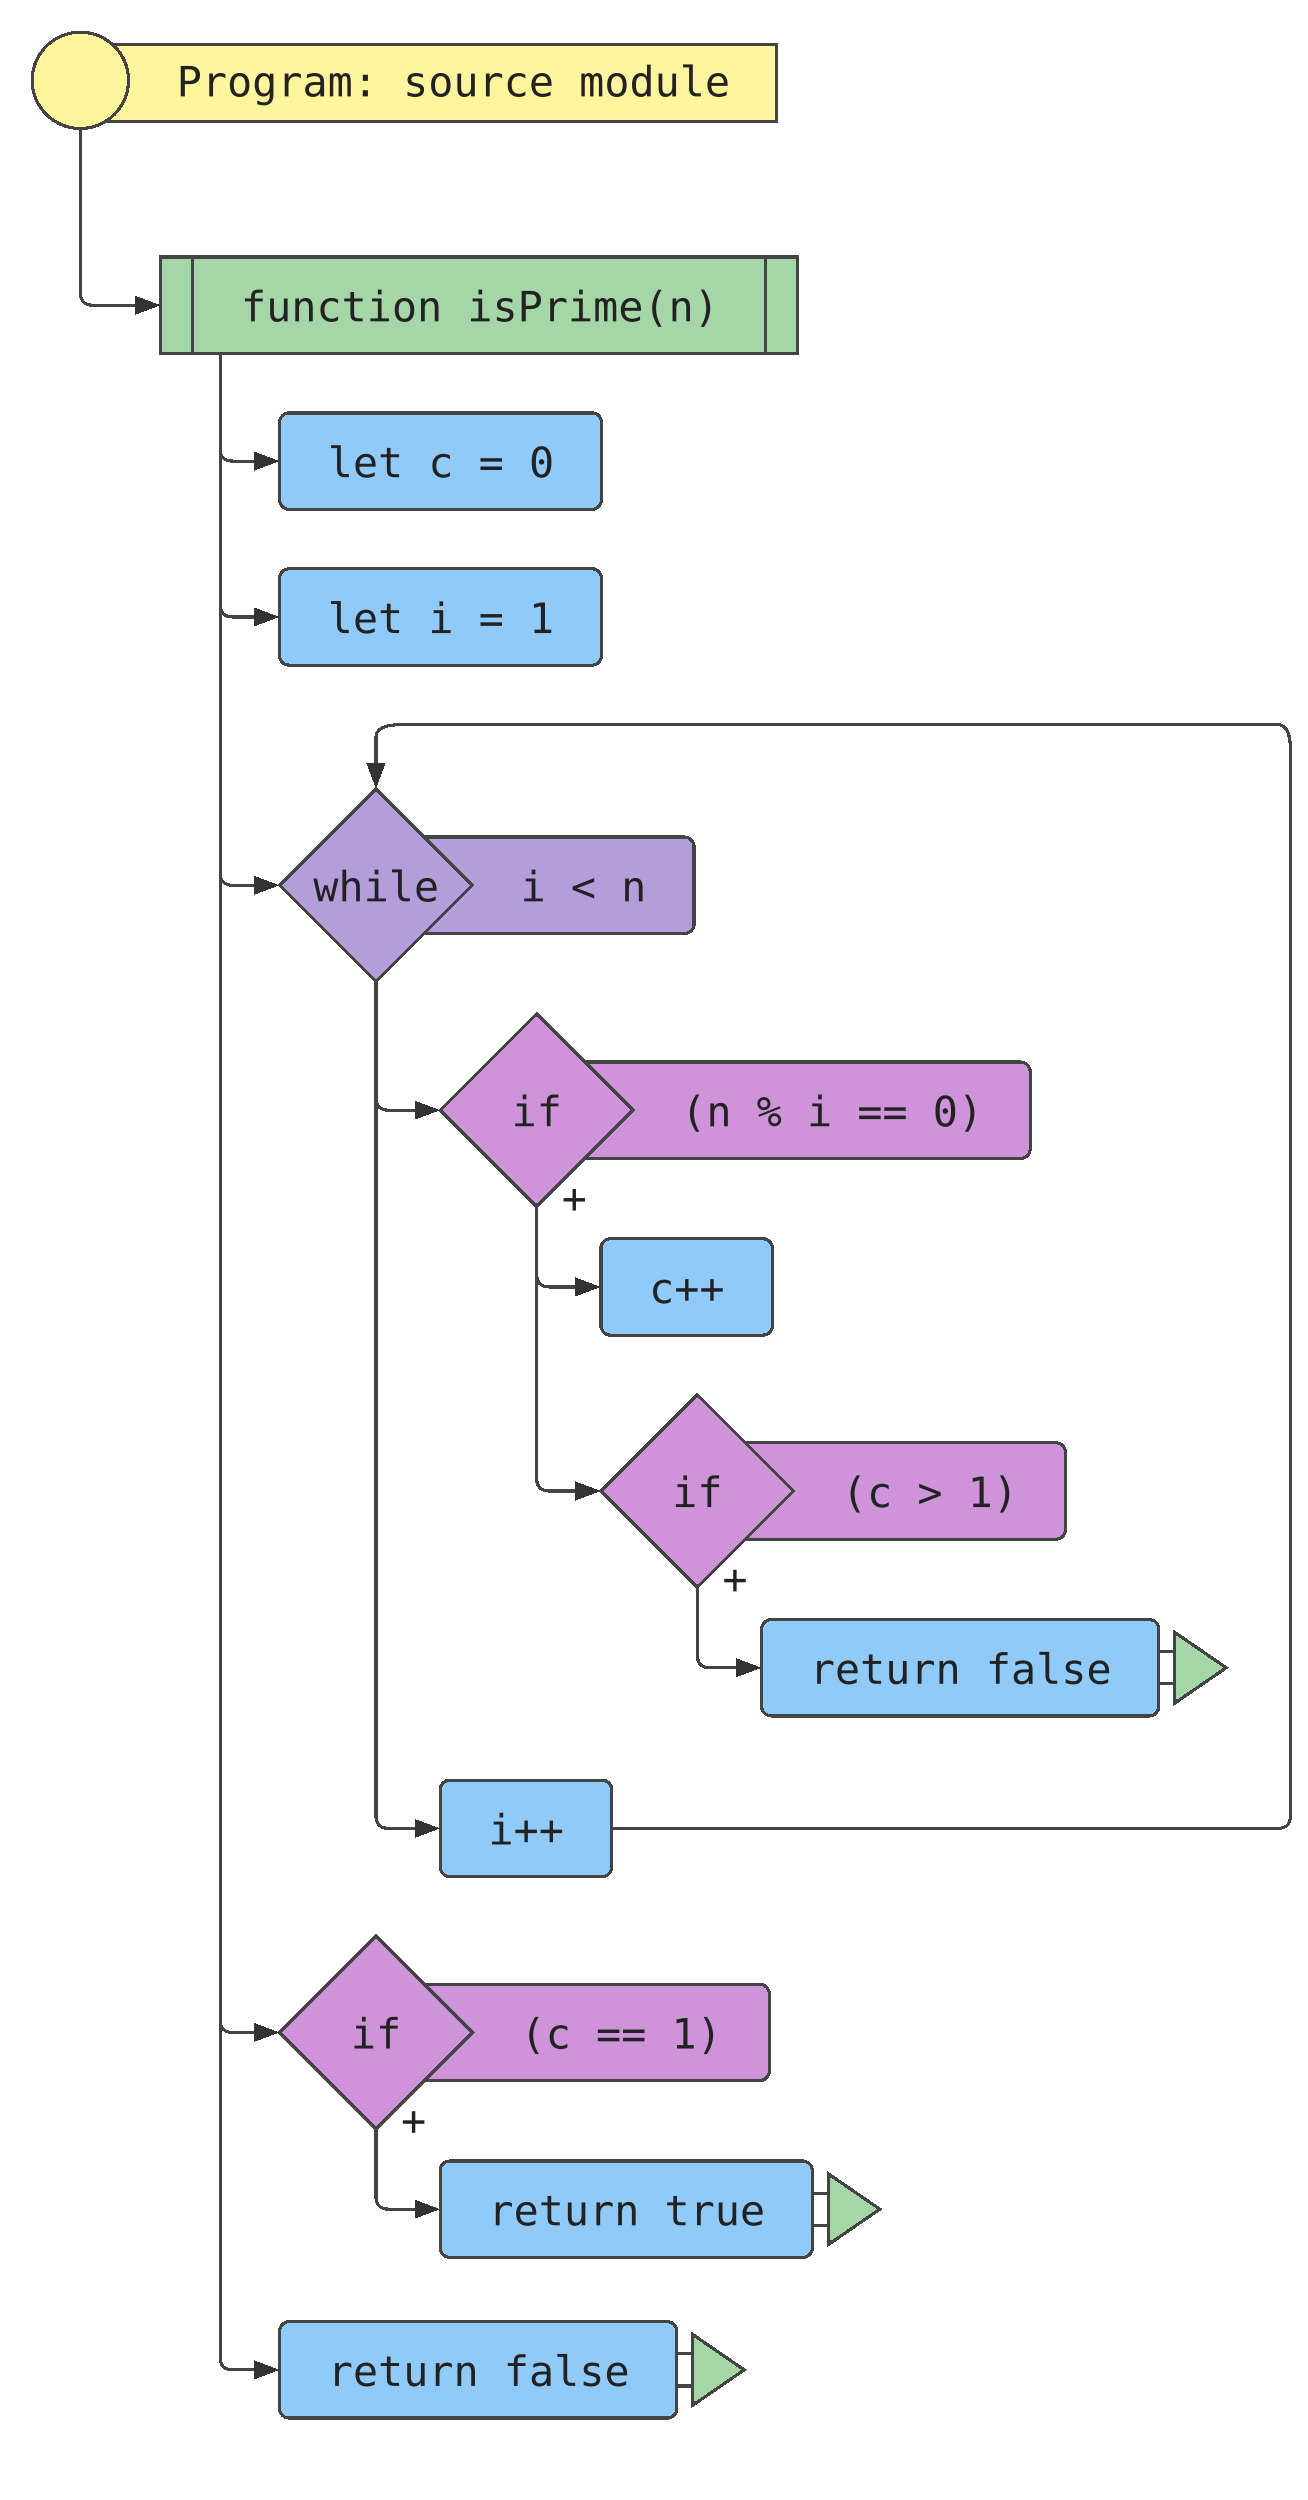
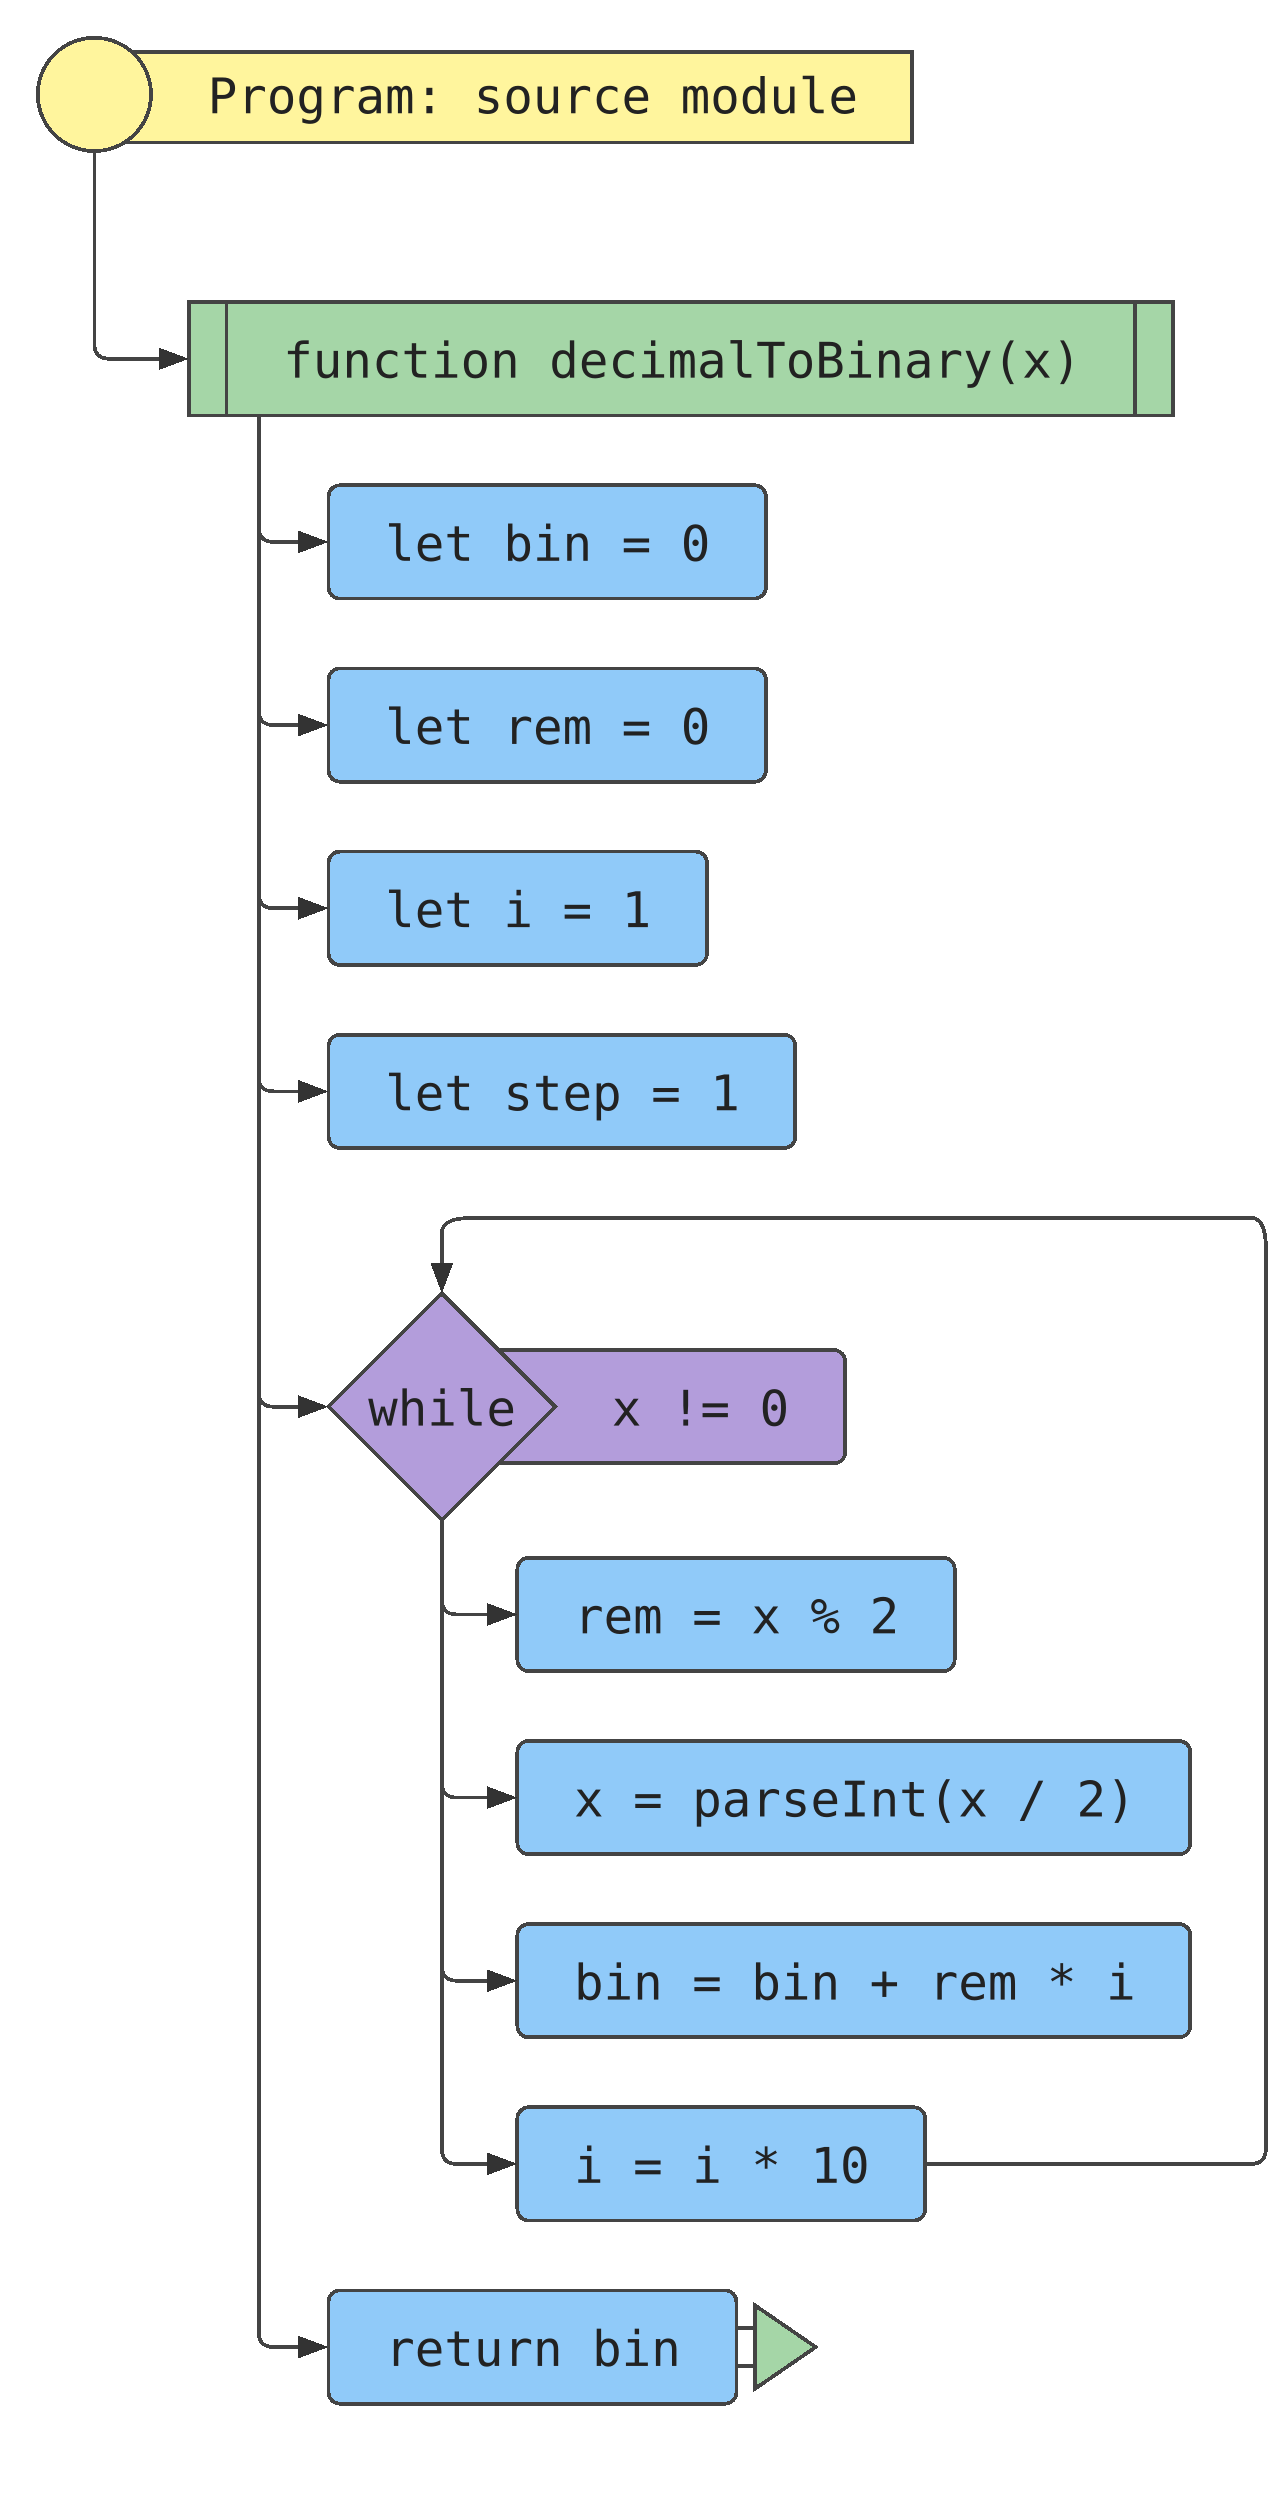
- <svg xmlns="http://www.w3.org/2000/svg" width="407" height="778" shape-rendering="optimizeSpeed">
+ <svg xmlns="http://www.w3.org/2000/svg" width="341" height="662" shape-rendering="optimizeSpeed">
  <g>
-     <rect x="50" y="80" width="198.2" height="30" style="fill:#a5d6a7; stroke:#444; stroke-width:1" />
+     <rect x="50" y="80" width="260.6" height="30" style="fill:#a5d6a7; stroke:#444; stroke-width:1" />
    <line x1="60" y1="80" x2="60" y2="110" style="fill:#a5d6a7; stroke:#444; stroke-width:1" />
-     <line x1="238.2" y1="80" x2="238.2" y2="110" style="fill:#a5d6a7; stroke:#444; stroke-width:1" />
+     <line x1="300.6" y1="80" x2="300.6" y2="110" style="fill:#a5d6a7; stroke:#444; stroke-width:1" />
    <text x="75" y="100" font-family="monospace" font-size="13" fill="#222">
-       <tspan x="75" y="100">function isPrime(n)</tspan>
+       <tspan x="75" y="100">function decimalToBinary(x)</tspan>
    </text>
  </g>
  <g>
-     <rect x="87" y="128.5" width="100.2" height="30" rx="3" ry="3" style="fill:#90caf9; stroke:#444; stroke-width:1" />
+     <rect x="87" y="128.5" width="115.8" height="30" rx="3" ry="3" style="fill:#90caf9; stroke:#444; stroke-width:1" />
    <text x="102" y="148.5" font-family="monospace" font-size="13" fill="#222">
-       <tspan x="102" y="148.5">let c = 0</tspan>
+       <tspan x="102" y="148.5">let bin = 0</tspan>
    </text>
  </g>
  <g>
-     <rect x="87" y="177" width="100.2" height="30" rx="3" ry="3" style="fill:#90caf9; stroke:#444; stroke-width:1" />
+     <rect x="87" y="177" width="115.8" height="30" rx="3" ry="3" style="fill:#90caf9; stroke:#444; stroke-width:1" />
    <text x="102" y="197" font-family="monospace" font-size="13" fill="#222">
-       <tspan x="102" y="197">let i = 1</tspan>
+       <tspan x="102" y="197">let rem = 0</tspan>
    </text>
  </g>
  <g>
-     <rect x="117" y="260.5" width="99" height="30" rx="3" ry="3" style="fill:#b39ddb; stroke:#444; stroke-width:1" />
-     <polygon points="87,275.5 117,245.5 147,275.5 117,305.5" style="fill:#b39ddb; stroke:#444; stroke-width:1" />
-     <text x="162" y="280.5" font-family="monospace" font-size="13" fill="#222">
-       <tspan x="162" y="280.5">i &lt; n</tspan>
-     </text>
-     <text x="97.5" y="280.5" font-family="monospace" font-size="13" fill="#222">while</text>
-   </g>
-   <g>
-     <rect x="167" y="330.5" width="153.6" height="30" rx="3" ry="3" style="fill:#ce93d8; stroke:#444; stroke-width:1" />
-     <polygon points="137,345.5 167,315.5 197,345.5 167,375.5" style="fill:#ce93d8; stroke:#444; stroke-width:1" />
-     <text x="212" y="350.5" font-family="monospace" font-size="13" fill="#222">
-       <tspan x="212" y="350.5">(n % i == 0)</tspan>
-     </text>
-     <text x="159.2" y="350.5" font-family="monospace" font-size="13" fill="#222">if</text>
-     <text x="174.8" y="377.45" font-family="monospace" font-size="13" fill="#222">+</text>
-   </g>
-   <g>
-     <rect x="187" y="385.5" width="53.4" height="30" rx="3" ry="3" style="fill:#90caf9; stroke:#444; stroke-width:1" />
-     <text x="202" y="405.5" font-family="monospace" font-size="13" fill="#222">
-       <tspan x="202" y="405.5">c++</tspan>
+     <rect x="87" y="225.5" width="100.2" height="30" rx="3" ry="3" style="fill:#90caf9; stroke:#444; stroke-width:1" />
+     <text x="102" y="245.5" font-family="monospace" font-size="13" fill="#222">
+       <tspan x="102" y="245.5">let i = 1</tspan>
    </text>
  </g>
  <g>
-     <rect x="217" y="449" width="114.6" height="30" rx="3" ry="3" style="fill:#ce93d8; stroke:#444; stroke-width:1" />
-     <polygon points="187,464 217,434 247,464 217,494" style="fill:#ce93d8; stroke:#444; stroke-width:1" />
-     <text x="262" y="469" font-family="monospace" font-size="13" fill="#222">
-       <tspan x="262" y="469">(c &gt; 1)</tspan>
-     </text>
-     <text x="209.2" y="469" font-family="monospace" font-size="13" fill="#222">if</text>
-     <text x="224.8" y="495.95" font-family="monospace" font-size="13" fill="#222">+</text>
-   </g>
-   <g>
-     <rect x="237" y="504" width="123.6" height="30" rx="3" ry="3" style="fill:#90caf9; stroke:#444; stroke-width:1" />
-     <line x1="360.6" y1="514" x2="365.6" y2="514" style="fill:#a5d6a7; stroke:#444; stroke-width:1" />
-     <line x1="360.6" y1="524" x2="365.6" y2="524" style="fill:#a5d6a7; stroke:#444; stroke-width:1" />
-     <path d="M365.6, 508 L381.6, 519 L365.6, 530 Z" fill="#a5d6a7" stroke="#444" stroke-width="1" />
-     <text x="252" y="524" font-family="monospace" font-size="13" fill="#222">
-       <tspan x="252" y="524">return false</tspan>
+     <rect x="87" y="274" width="123.6" height="30" rx="3" ry="3" style="fill:#90caf9; stroke:#444; stroke-width:1" />
+     <text x="102" y="294" font-family="monospace" font-size="13" fill="#222">
+       <tspan x="102" y="294">let step = 1</tspan>
    </text>
  </g>
  <g>
-     <rect x="137" y="554" width="53.4" height="30" rx="3" ry="3" style="fill:#90caf9; stroke:#444; stroke-width:1" />
-     <text x="152" y="574" font-family="monospace" font-size="13" fill="#222">
-       <tspan x="152" y="574">i++</tspan>
+     <rect x="117" y="357.5" width="106.8" height="30" rx="3" ry="3" style="fill:#b39ddb; stroke:#444; stroke-width:1" />
+     <polygon points="87,372.5 117,342.5 147,372.5 117,402.5" style="fill:#b39ddb; stroke:#444; stroke-width:1" />
+     <text x="162" y="377.5" font-family="monospace" font-size="13" fill="#222">
+       <tspan x="162" y="377.5">x != 0</tspan>
+     </text>
+     <text x="97.5" y="377.5" font-family="monospace" font-size="13" fill="#222">while</text>
+   </g>
+   <g>
+     <rect x="137" y="412.5" width="115.8" height="30" rx="3" ry="3" style="fill:#90caf9; stroke:#444; stroke-width:1" />
+     <text x="152" y="432.5" font-family="monospace" font-size="13" fill="#222">
+       <tspan x="152" y="432.5">rem = x % 2</tspan>
    </text>
  </g>
  <g>
-     <rect x="117" y="617.5" width="122.4" height="30" rx="3" ry="3" style="fill:#ce93d8; stroke:#444; stroke-width:1" />
-     <polygon points="87,632.5 117,602.5 147,632.5 117,662.5" style="fill:#ce93d8; stroke:#444; stroke-width:1" />
-     <text x="162" y="637.5" font-family="monospace" font-size="13" fill="#222">
-       <tspan x="162" y="637.5">(c == 1)</tspan>
-     </text>
-     <text x="109.2" y="637.5" font-family="monospace" font-size="13" fill="#222">if</text>
-     <text x="124.8" y="664.45" font-family="monospace" font-size="13" fill="#222">+</text>
-   </g>
-   <g>
-     <rect x="137" y="672.5" width="115.8" height="30" rx="3" ry="3" style="fill:#90caf9; stroke:#444; stroke-width:1" />
-     <line x1="252.8" y1="682.5" x2="257.8" y2="682.5" style="fill:#a5d6a7; stroke:#444; stroke-width:1" />
-     <line x1="252.8" y1="692.5" x2="257.8" y2="692.5" style="fill:#a5d6a7; stroke:#444; stroke-width:1" />
-     <path d="M257.8, 676.5 L273.8, 687.5 L257.8, 698.5 Z" fill="#a5d6a7" stroke="#444" stroke-width="1" />
-     <text x="152" y="692.5" font-family="monospace" font-size="13" fill="#222">
-       <tspan x="152" y="692.5">return true</tspan>
+     <rect x="137" y="461" width="178.2" height="30" rx="3" ry="3" style="fill:#90caf9; stroke:#444; stroke-width:1" />
+     <text x="152" y="481" font-family="monospace" font-size="13" fill="#222">
+       <tspan x="152" y="481">x = parseInt(x / 2)</tspan>
    </text>
  </g>
  <g>
-     <rect x="87" y="722.5" width="123.6" height="30" rx="3" ry="3" style="fill:#90caf9; stroke:#444; stroke-width:1" />
-     <line x1="210.6" y1="732.5" x2="215.6" y2="732.5" style="fill:#a5d6a7; stroke:#444; stroke-width:1" />
-     <line x1="210.6" y1="742.5" x2="215.6" y2="742.5" style="fill:#a5d6a7; stroke:#444; stroke-width:1" />
-     <path d="M215.6, 726.5 L231.6, 737.5 L215.6, 748.5 Z" fill="#a5d6a7" stroke="#444" stroke-width="1" />
-     <text x="102" y="742.5" font-family="monospace" font-size="13" fill="#222">
-       <tspan x="102" y="742.5">return false</tspan>
+     <rect x="137" y="509.5" width="178.2" height="30" rx="3" ry="3" style="fill:#90caf9; stroke:#444; stroke-width:1" />
+     <text x="152" y="529.5" font-family="monospace" font-size="13" fill="#222">
+       <tspan x="152" y="529.5">bin = bin + rem * i</tspan>
+     </text>
+   </g>
+   <g>
+     <rect x="137" y="558" width="108" height="30" rx="3" ry="3" style="fill:#90caf9; stroke:#444; stroke-width:1" />
+     <text x="152" y="578" font-family="monospace" font-size="13" fill="#222">
+       <tspan x="152" y="578">i = i * 10</tspan>
+     </text>
+   </g>
+   <g>
+     <rect x="87" y="606.5" width="108" height="30" rx="3" ry="3" style="fill:#90caf9; stroke:#444; stroke-width:1" />
+     <line x1="195" y1="616.5" x2="200" y2="616.5" style="fill:#a5d6a7; stroke:#444; stroke-width:1" />
+     <line x1="195" y1="626.5" x2="200" y2="626.5" style="fill:#a5d6a7; stroke:#444; stroke-width:1" />
+     <path d="M200, 610.5 L216, 621.5 L200, 632.5 Z" fill="#a5d6a7" stroke="#444" stroke-width="1" />
+     <text x="102" y="626.5" font-family="monospace" font-size="13" fill="#222">
+       <tspan x="102" y="626.5">return bin</tspan>
    </text>
  </g>
  <g>
    <rect x="25" y="13.75" width="216.6" height="24" style="fill:#fff59d; stroke:#444; stroke-width:1" />
    <circle cx="25" cy="25" r="15" style="fill:#fff59d; stroke:#444; stroke-width:1" />
    <text x="55" y="30" font-family="monospace" font-size="13" fill="#222">
      <tspan x="55" y="30">Program: source module</tspan>
    </text>
  </g>
  <g>
    <path d="M25, 40 L25 91 Q25 95                 29 95                 L42 95 " style="fill:none; stroke:#444; stroke-width:1" />
    <path d="M42, 92 L50, 95 L42, 98 Z" fill="#333" />
  </g>
  <g>
    <path d="M68.5, 110 L68.5 139.5 Q68.5 143.5                 72.5 143.5                 L79 143.5 " style="fill:none; stroke:#444; stroke-width:1" />
    <path d="M79, 140.5 L87, 143.5 L79, 146.5 Z" fill="#333" />
  </g>
  <g>
    <path d="M68.5, 110 L68.5 188 Q68.5 192                 72.5 192                 L79 192 " style="fill:none; stroke:#444; stroke-width:1" />
    <path d="M79, 189 L87, 192 L79, 195 Z" fill="#333" />
  </g>
  <g>
-     <path d="M68.5, 110 L68.5 271.5 Q68.5 275.5                 72.5 275.5                 L79 275.5 " style="fill:none; stroke:#444; stroke-width:1" />
-     <path d="M79, 272.5 L87, 275.5 L79, 278.5 Z" fill="#333" />
+     <path d="M68.5, 110 L68.5 236.5 Q68.5 240.5                 72.5 240.5                 L79 240.5 " style="fill:none; stroke:#444; stroke-width:1" />
+     <path d="M79, 237.5 L87, 240.5 L79, 243.5 Z" fill="#333" />
  </g>
  <g>
-     <path d="M117, 305.5 L117 341.5 Q117 345.5                 121 345.5                 L129 345.5 " style="fill:none; stroke:#444; stroke-width:1" />
-     <path d="M129, 342.5 L137, 345.5 L129, 348.5 Z" fill="#333" />
+     <path d="M68.5, 110 L68.5 285 Q68.5 289                 72.5 289                 L79 289 " style="fill:none; stroke:#444; stroke-width:1" />
+     <path d="M79, 286 L87, 289 L79, 292 Z" fill="#333" />
  </g>
  <g>
-     <path d="M167, 375.5 L167 396.5 Q167 400.5                 171 400.5                 L179 400.5 " style="fill:none; stroke:#444; stroke-width:1" />
-     <path d="M179, 397.5 L187, 400.5 L179, 403.5 Z" fill="#333" />
+     <path d="M68.5, 110 L68.5 368.5 Q68.5 372.5                 72.5 372.5                 L79 372.5 " style="fill:none; stroke:#444; stroke-width:1" />
+     <path d="M79, 369.5 L87, 372.5 L79, 375.5 Z" fill="#333" />
  </g>
  <g>
-     <path d="M167, 375.5 L167 460 Q167 464                 171 464                 L179 464 " style="fill:none; stroke:#444; stroke-width:1" />
-     <path d="M179, 461 L187, 464 L179, 467 Z" fill="#333" />
+     <path d="M117, 402.5 L117 423.5 Q117 427.5                 121 427.5                 L129 427.5 " style="fill:none; stroke:#444; stroke-width:1" />
+     <path d="M129, 424.5 L137, 427.5 L129, 430.5 Z" fill="#333" />
  </g>
  <g>
-     <path d="M217, 494 L217 515 Q217 519                 221 519                 L229 519 " style="fill:none; stroke:#444; stroke-width:1" />
-     <path d="M229, 516 L237, 519 L229, 522 Z" fill="#333" />
+     <path d="M117, 402.5 L117 472 Q117 476                 121 476                 L129 476 " style="fill:none; stroke:#444; stroke-width:1" />
+     <path d="M129, 473 L137, 476 L129, 479 Z" fill="#333" />
  </g>
  <g>
-     <path d="M117, 305.5 L117 565 Q117 569                 121 569                 L129 569 " style="fill:none; stroke:#444; stroke-width:1" />
-     <path d="M129, 566 L137, 569 L129, 572 Z" fill="#333" />
+     <path d="M117, 402.5 L117 520.5 Q117 524.5                 121 524.5                 L129 524.5 " style="fill:none; stroke:#444; stroke-width:1" />
+     <path d="M129, 521.5 L137, 524.5 L129, 527.5 Z" fill="#333" />
  </g>
  <g>
-     <path d="M190.4, 569 L397.6 569  Q401.6 569                 401.6 565                 L401.6 233.5 Q401.6 225.5                 397.6 225.5                 L125 225.5  Q117 225.5                 117 229.5                 L117 237.5" style="fill:none; stroke:#444; stroke-width:1" />
-     <path d="M114, 237.5 L117, 245.5 L120, 237.5 Z" fill="#333" />
+     <path d="M117, 402.5 L117 569 Q117 573                 121 573                 L129 573 " style="fill:none; stroke:#444; stroke-width:1" />
+     <path d="M129, 570 L137, 573 L129, 576 Z" fill="#333" />
  </g>
  <g>
-     <path d="M68.5, 110 L68.5 628.5 Q68.5 632.5                 72.5 632.5                 L79 632.5 " style="fill:none; stroke:#444; stroke-width:1" />
-     <path d="M79, 629.5 L87, 632.5 L79, 635.5 Z" fill="#333" />
+     <path d="M245, 573 L331.2 573  Q335.2 573                 335.2 569                 L335.2 330.5 Q335.2 322.5                 331.2 322.5                 L125 322.5  Q117 322.5                 117 326.5                 L117 334.5" style="fill:none; stroke:#444; stroke-width:1" />
+     <path d="M114, 334.5 L117, 342.5 L120, 334.5 Z" fill="#333" />
  </g>
  <g>
-     <path d="M117, 662.5 L117 683.5 Q117 687.5                 121 687.5                 L129 687.5 " style="fill:none; stroke:#444; stroke-width:1" />
-     <path d="M129, 684.5 L137, 687.5 L129, 690.5 Z" fill="#333" />
-   </g>
-   <g>
-     <path d="M68.5, 110 L68.5 733.5 Q68.5 737.5                 72.5 737.5                 L79 737.5 " style="fill:none; stroke:#444; stroke-width:1" />
-     <path d="M79, 734.5 L87, 737.5 L79, 740.5 Z" fill="#333" />
+     <path d="M68.5, 110 L68.5 617.5 Q68.5 621.5                 72.5 621.5                 L79 621.5 " style="fill:none; stroke:#444; stroke-width:1" />
+     <path d="M79, 618.5 L87, 621.5 L79, 624.5 Z" fill="#333" />
  </g>
</svg>
